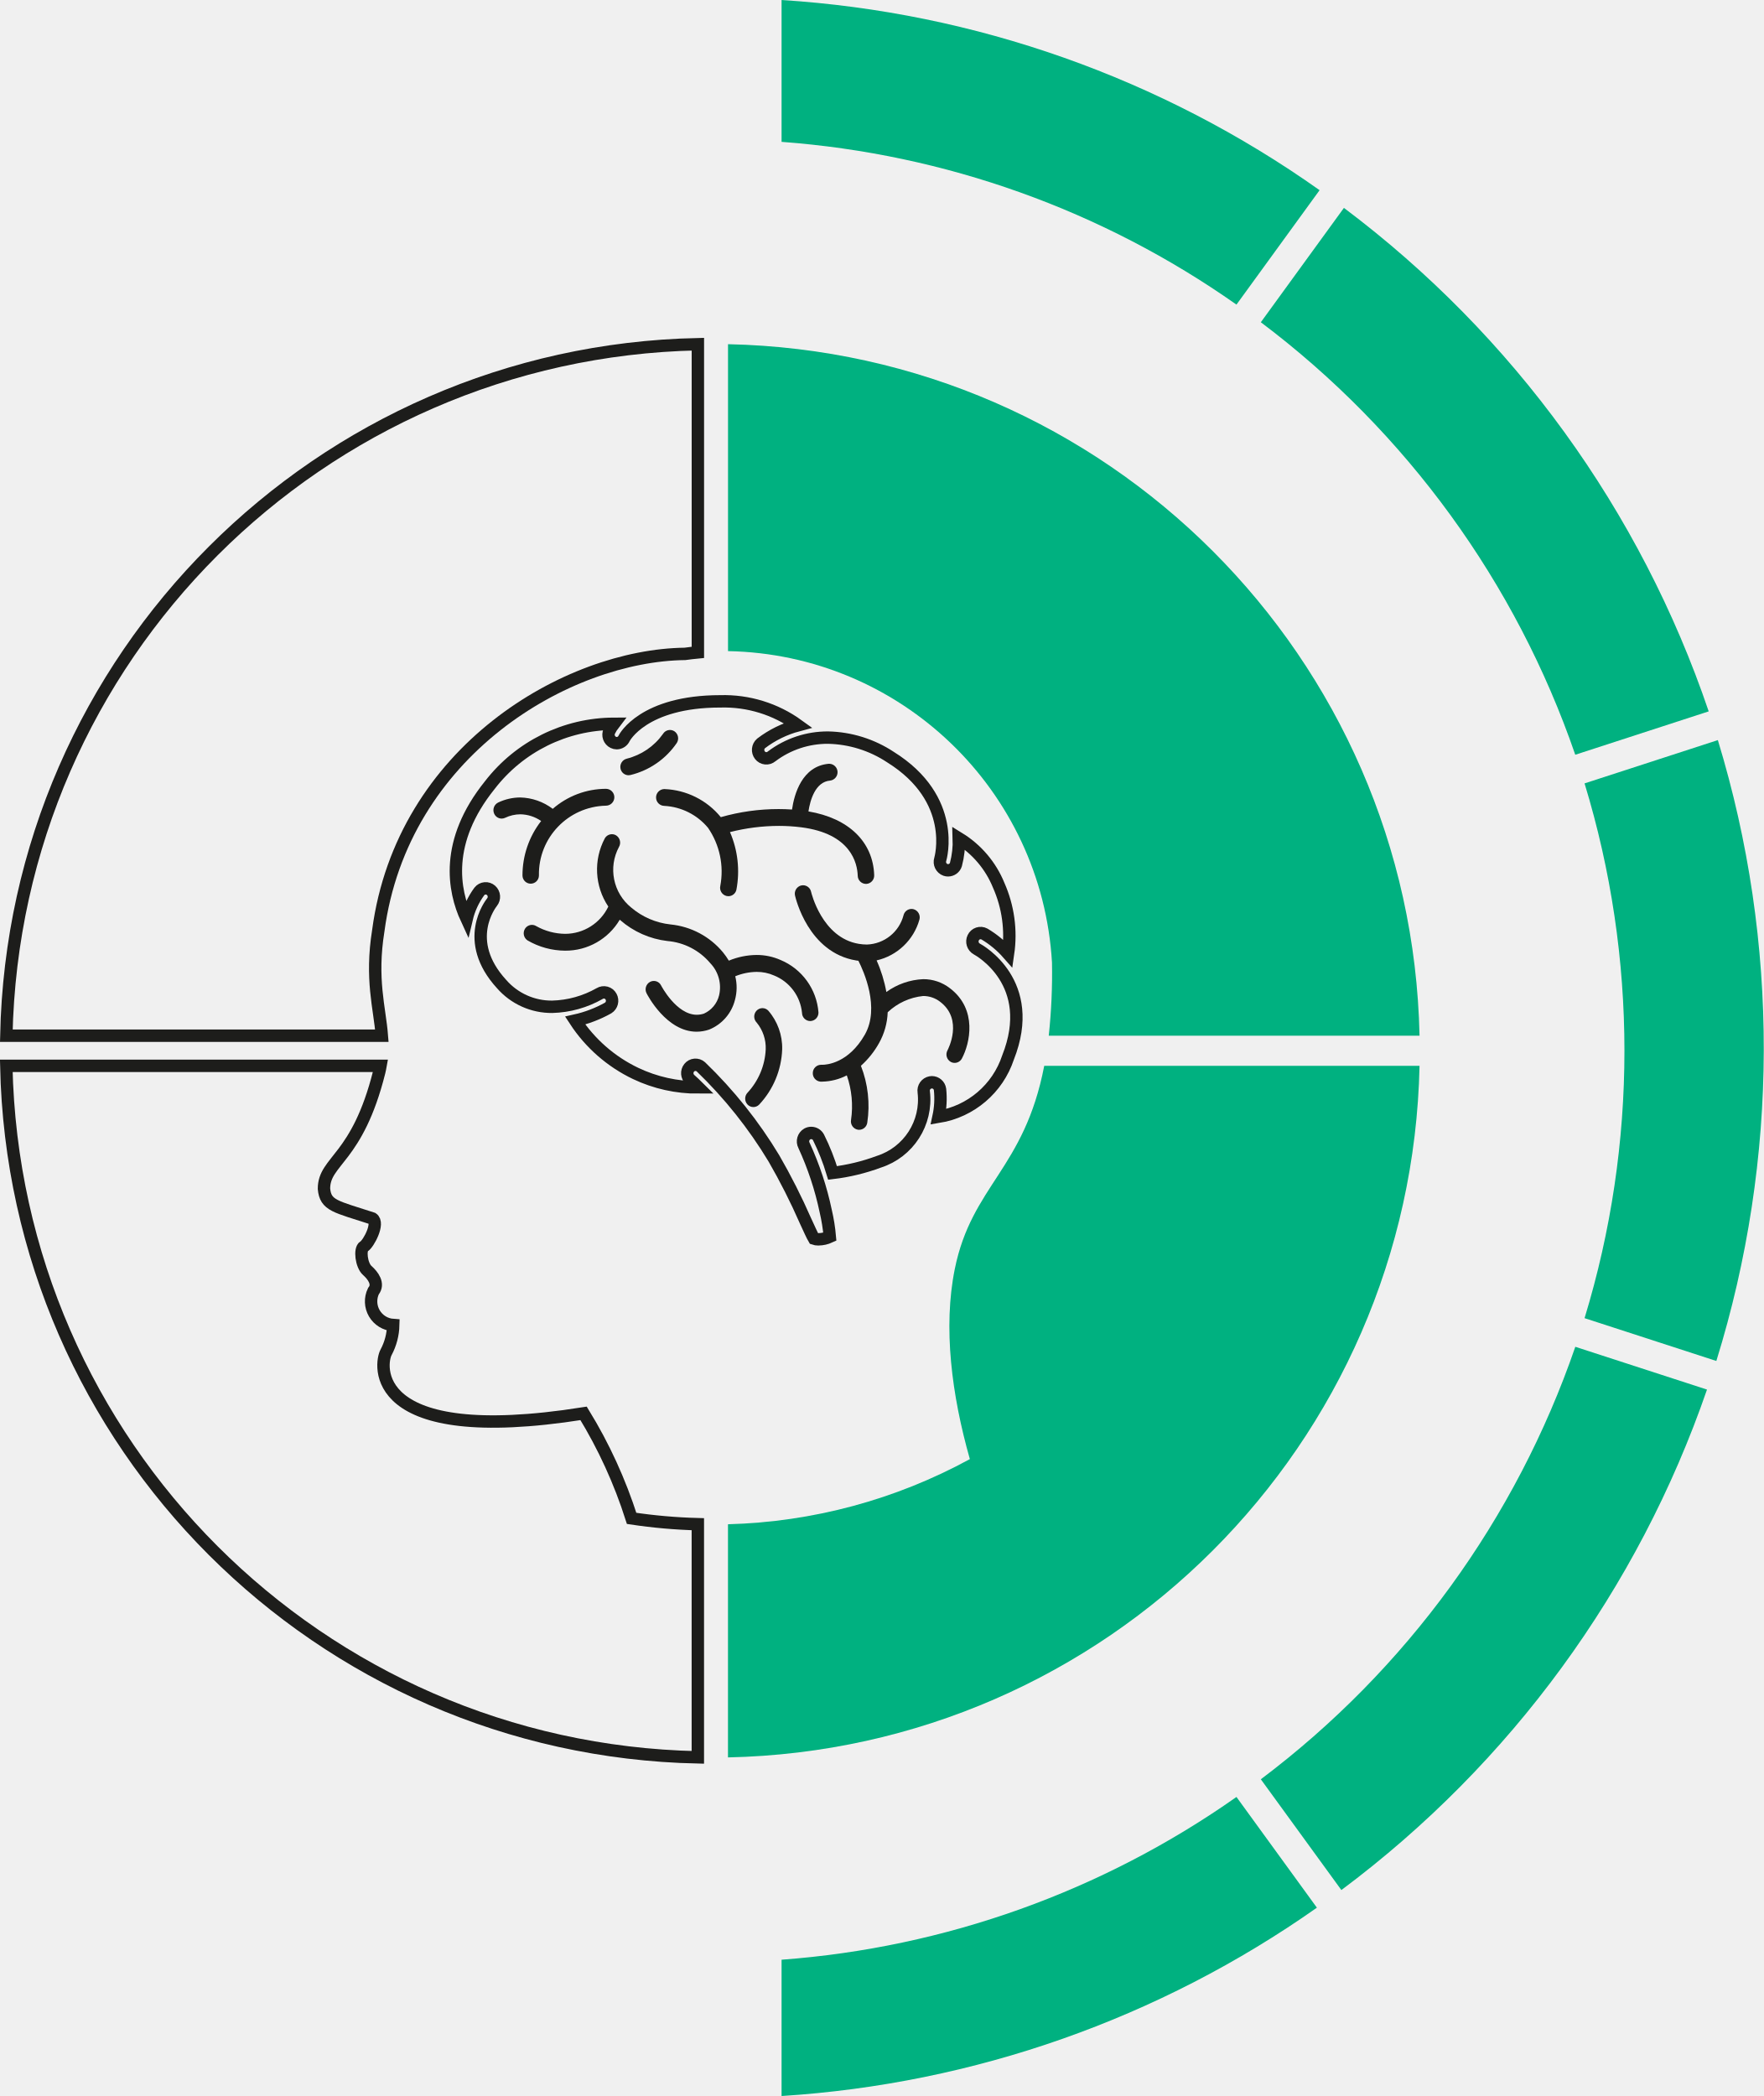
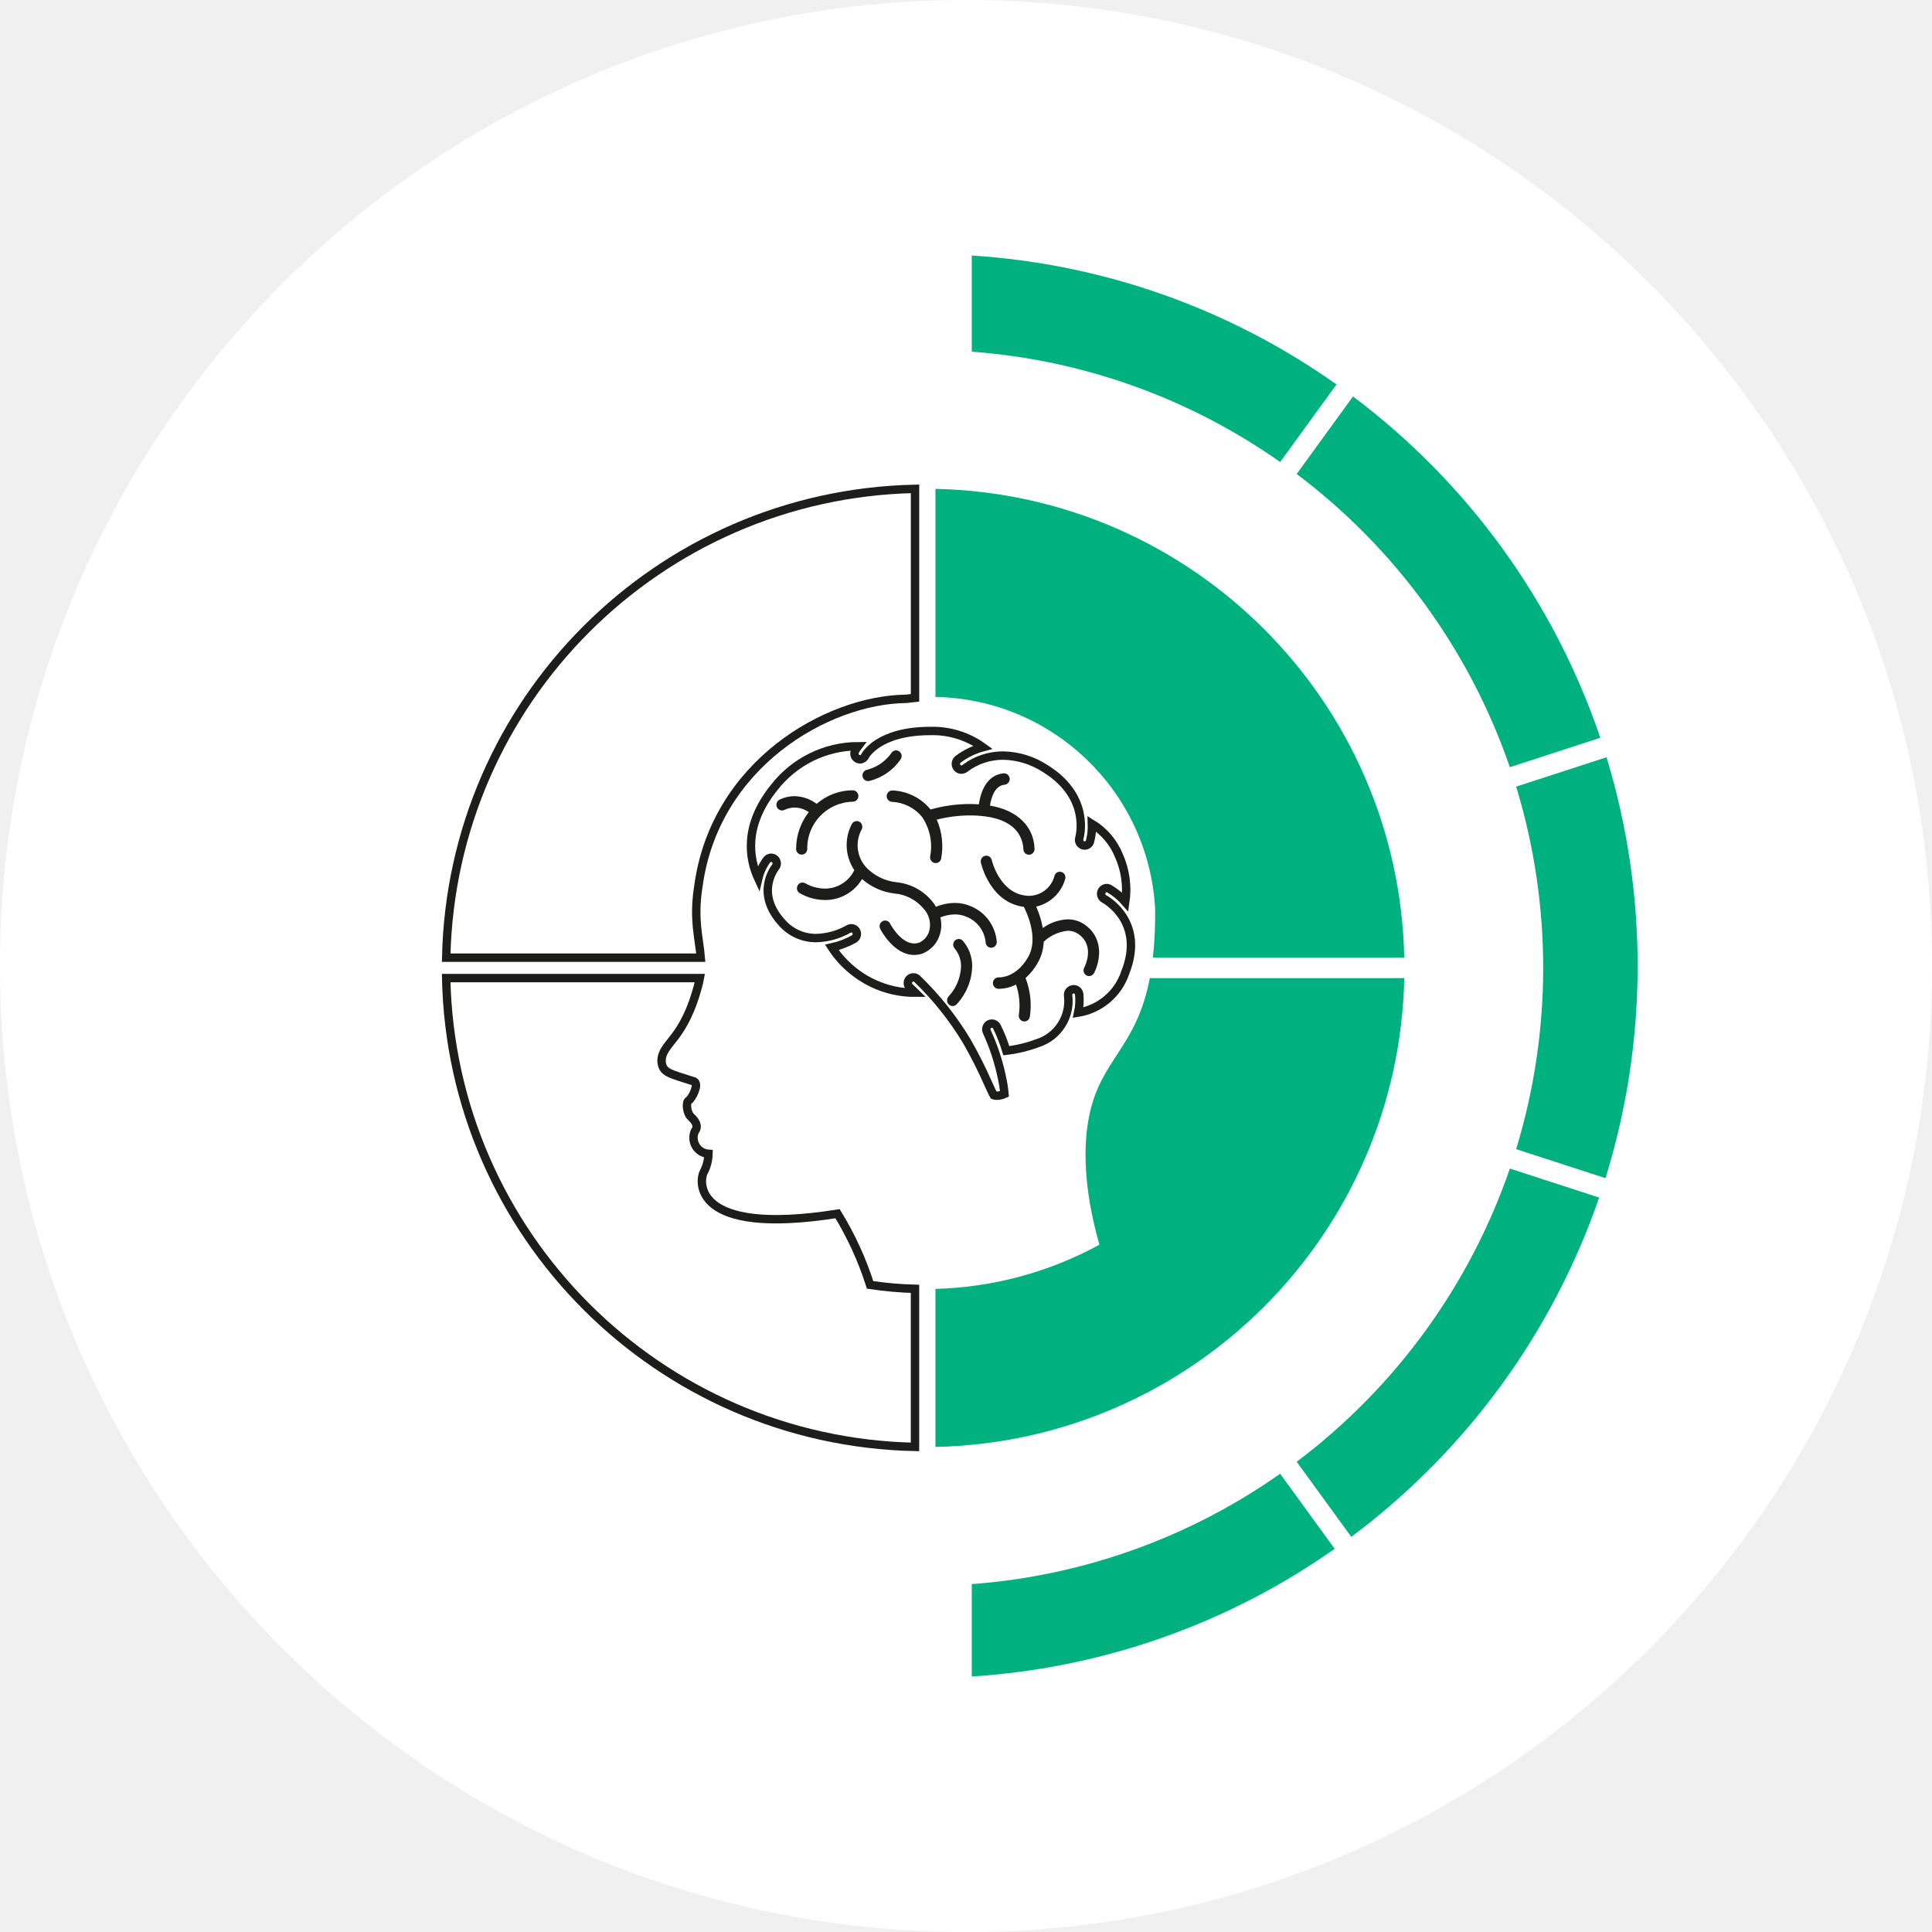
- <svg xmlns="http://www.w3.org/2000/svg" width="142.351" height="169.164" viewBox="0 0 142.351 169.164">
-   <g id="ic_mint_express" transform="translate(0.511)">
+ <svg xmlns="http://www.w3.org/2000/svg" id="Component_390_1" data-name="Component 390 – 1" width="230" height="230" viewBox="0 0 230 230">
+   <g id="Component_383_1" data-name="Component 383 – 1">
+     <circle id="Ellipse_4" data-name="Ellipse 4" cx="115" cy="115" r="115" fill="#fff" />
+   </g>
+   <g id="ic_mint_express" transform="translate(53.118 30.418)">
    <g id="Group_130" data-name="Group 130" transform="translate(0.001)">
      <g id="Group_118" data-name="Group 118" transform="translate(-0.001 0)">
        <path id="Path_228" data-name="Path 228" d="M260.711,584.962H230.42c-1.611,8.355-5.85,9.638-7.219,16.4-.953,4.7-.254,10.161,1.217,15.339a43.124,43.124,0,0,1-19.521,5.258v18.817a57.039,57.039,0,0,0,55.814-55.812Z" transform="translate(-146.654 -498.939)" fill="#00b180" />
        <path id="Path_229" data-name="Path 229" d="M213.679,600.852c.3.652.556,1.222.693,1.449a.937.937,0,0,0,.316.051h.049a2.221,2.221,0,0,0,.91-.206,14.659,14.659,0,0,0-.332-2.077,24.862,24.862,0,0,0-1.753-5.3.693.693,0,0,1,.263-.919.654.654,0,0,1,.321-.084.664.664,0,0,1,.587.357,18.069,18.069,0,0,1,1.136,2.872,16.238,16.238,0,0,0,3.744-.906,5.264,5.264,0,0,0,3.614-5.627.677.677,0,0,1,.547-.776.614.614,0,0,1,.111-.011.668.668,0,0,1,.656.574,6.972,6.972,0,0,1-.12,2.216,7.117,7.117,0,0,0,5.608-4.784c2.392-6.041-2.318-8.653-2.52-8.762a.691.691,0,0,1-.285-.909.653.653,0,0,1,.9-.3,7.939,7.939,0,0,1,1.908,1.582,10.03,10.03,0,0,0-.757-5.517,7.984,7.984,0,0,0-3.215-3.794,7.276,7.276,0,0,1-.236,2.122.665.665,0,0,1-.632.468.641.641,0,0,1-.212-.035.686.686,0,0,1-.419-.855c.015-.049,1.425-4.852-4.018-8.247a9.489,9.489,0,0,0-5.029-1.574,7.487,7.487,0,0,0-4.567,1.517.654.654,0,0,1-.943-.1.694.694,0,0,1,.092-.947,8.556,8.556,0,0,1,2.984-1.465,10.2,10.2,0,0,0-6.264-1.932c-6.24,0-7.753,2.953-7.766,2.977a.666.666,0,0,1-.6.4.628.628,0,0,1-.281-.067.687.687,0,0,1-.322-.9,3.406,3.406,0,0,1,.371-.6A12.7,12.7,0,0,0,188.2,565.7c-3.672,4.57-2.925,8.507-1.865,10.8a6.136,6.136,0,0,1,1.027-2.228.649.649,0,0,1,.944-.081.691.691,0,0,1,.078.948c-.1.127-2.442,3.1.773,6.612a5.354,5.354,0,0,0,4.086,1.834,8.159,8.159,0,0,0,3.831-1.07.655.655,0,0,1,.914.245.691.691,0,0,1-.236.924,9.814,9.814,0,0,1-2.657,1.013,12.022,12.022,0,0,0,4.881,4.268,11.643,11.643,0,0,0,5.071,1.128c-.235-.234-.461-.446-.675-.634a.694.694,0,0,1-.077-.95.653.653,0,0,1,.944-.08,36.219,36.219,0,0,1,5.9,7.4A50.953,50.953,0,0,1,213.679,600.852Z" transform="translate(-149.185 -502.329)" fill="none" stroke="#1d1d1b" stroke-width="1" />
        <path id="Path_230" data-name="Path 230" d="M218.445,574.484a.666.666,0,0,1,.641-.507.719.719,0,0,1,.176.024.685.685,0,0,1,.467.831,4.679,4.679,0,0,1-3.458,3.3,11.028,11.028,0,0,1,.787,2.55,5.473,5.473,0,0,1,2.976-1.037,3.486,3.486,0,0,1,2.159.736c2.244,1.712,1.608,4.456.961,5.667a.665.665,0,0,1-.584.355.652.652,0,0,1-.327-.088.692.692,0,0,1-.255-.919c.053-.1,1.3-2.488-.588-3.924a2.225,2.225,0,0,0-1.372-.468,4.894,4.894,0,0,0-2.862,1.311,5.483,5.483,0,0,1-.7,2.492,7.079,7.079,0,0,1-1.462,1.83,8.92,8.92,0,0,1,.512,4.6.668.668,0,0,1-.654.567.8.8,0,0,1-.115-.01.682.682,0,0,1-.54-.784,7.591,7.591,0,0,0-.341-3.6,4.519,4.519,0,0,1-1.978.505c-.088,0-.145,0-.157,0a.678.678,0,0,1-.609-.732.671.671,0,0,1,.656-.627l.054,0,.053,0c.341,0,2.116-.118,3.436-2.433,1.236-2.17-.09-5.121-.521-5.964l-.168-.021c-3.885-.63-4.9-5.053-4.946-5.243a.683.683,0,0,1,.5-.813.65.65,0,0,1,.148-.016.666.666,0,0,1,.65.53c.008.035.867,3.713,3.856,4.2a4.161,4.161,0,0,0,.645.055A3.166,3.166,0,0,0,218.445,574.484Z" transform="translate(-146.033 -500.619)" fill="#1d1d1b" />
        <path id="Path_231" data-name="Path 231" d="M204.987,567.7a16.953,16.953,0,0,1,4.664-.653c.363,0,.726.013,1.083.037.177-1.225.8-3.5,2.961-3.692a.479.479,0,0,1,.058,0,.681.681,0,0,1,.054,1.357c-1.206.1-1.613,1.612-1.747,2.488,3.243.544,5.219,2.455,5.306,5.15a.675.675,0,0,1-.634.7H216.7a.67.67,0,0,1-.663-.658c-.032-1.007-.541-3.406-4.574-3.912a14.15,14.15,0,0,0-1.779-.111,16.032,16.032,0,0,0-3.957.5,7.982,7.982,0,0,1,.52,4.646.664.664,0,0,1-.648.528.6.6,0,0,1-.153-.018.682.682,0,0,1-.5-.813,6.247,6.247,0,0,0-.989-4.686,4.928,4.928,0,0,0-3.533-1.773.679.679,0,0,1-.018-1.357l.035,0h.007A6.181,6.181,0,0,1,204.987,567.7Z" transform="translate(-147.323 -501.749)" fill="#1d1d1b" />
        <path id="Path_232" data-name="Path 232" d="M197.725,563.295a5.1,5.1,0,0,0,2.927-2,.658.658,0,0,1,.922-.212.692.692,0,0,1,.2.931,6.328,6.328,0,0,1-3.749,2.6.688.688,0,0,1-.153.018.664.664,0,0,1-.646-.528A.683.683,0,0,1,197.725,563.295Z" transform="translate(-147.655 -502.063)" fill="#1d1d1b" />
        <path id="Path_233" data-name="Path 233" d="M190.322,567.236a2.9,2.9,0,0,0-1.234.285.63.63,0,0,1-.276.062.664.664,0,0,1-.608-.407.687.687,0,0,1,.332-.892,4.159,4.159,0,0,1,1.765-.406,4.509,4.509,0,0,1,2.635.918,6.566,6.566,0,0,1,4.291-1.617.681.681,0,0,1,0,1.362,5.528,5.528,0,0,0-5.406,5.631.664.664,0,1,1-1.328,0A7.141,7.141,0,0,1,192,567.777,3.042,3.042,0,0,0,190.322,567.236Z" transform="translate(-148.836 -501.516)" fill="#1d1d1b" />
        <path id="Path_234" data-name="Path 234" d="M207.359,581.8a3.509,3.509,0,0,1-2.085,2.39,3.164,3.164,0,0,1-1.01.17c-2.444,0-3.977-2.979-4.041-3.106a.688.688,0,0,1,.276-.911.651.651,0,0,1,.9.285c.012.024,1.23,2.365,2.883,2.365a1.868,1.868,0,0,0,.578-.095,2.181,2.181,0,0,0,1.217-1.465,2.809,2.809,0,0,0-.706-2.6,5.073,5.073,0,0,0-3.469-1.793,7.031,7.031,0,0,1-3.8-1.684c-.014-.011-.026-.025-.04-.036a5.076,5.076,0,0,1-4.406,2.5,6.1,6.1,0,0,1-3.035-.827.691.691,0,0,1-.217-.926.665.665,0,0,1,.57-.329.655.655,0,0,1,.348.1,4.878,4.878,0,0,0,2.334.623,3.866,3.866,0,0,0,3.483-2.2,5.36,5.36,0,0,1-.281-5.51.666.666,0,0,1,.571-.331.65.65,0,0,1,.348.1.692.692,0,0,1,.223.927,3.908,3.908,0,0,0,.986,4.892,5.848,5.848,0,0,0,3.175,1.364,6.3,6.3,0,0,1,4.232,2.251,5.7,5.7,0,0,1,.472.671,5.982,5.982,0,0,1,2.234-.459,4.752,4.752,0,0,1,1.943.406,5,5,0,0,1,3.058,4.229.678.678,0,0,1-.665.7.668.668,0,0,1-.663-.661,3.632,3.632,0,0,0-2.26-3.019,3.43,3.43,0,0,0-1.4-.289,4.712,4.712,0,0,0-1.728.353A3.79,3.79,0,0,1,207.359,581.8Z" transform="translate(-148.554 -501.093)" fill="#1d1d1b" />
        <path id="Path_235" data-name="Path 235" d="M206.787,588.825a.654.654,0,0,1-.483-.214.7.7,0,0,1,.018-.954,5.5,5.5,0,0,0,1.46-3.486,3.205,3.205,0,0,0-.728-2.163.694.694,0,0,1-.019-.954.662.662,0,0,1,.483-.214.654.654,0,0,1,.463.194,4.586,4.586,0,0,1,1.13,3.13,6.873,6.873,0,0,1-1.86,4.465A.649.649,0,0,1,206.787,588.825Z" transform="translate(-146.494 -499.476)" fill="#1d1d1b" />
        <path id="Path_236" data-name="Path 236" d="M242.947,639.929l6.5,8.94a84.936,84.936,0,0,0,29.509-40.392l-10.628-3.453A73.729,73.729,0,0,1,242.947,639.929Z" transform="translate(-141.699 -496.327)" fill="#00b180" />
        <path id="Path_237" data-name="Path 237" d="M276.824,561.7l-10.76,3.495a73.948,73.948,0,0,1,0,43.16L276.7,611.81a85.21,85.21,0,0,0,.122-50.11Z" transform="translate(-138.689 -501.969)" fill="#00b180" />
        <path id="Path_238" data-name="Path 238" d="M252.146,524.2a84.307,84.307,0,0,0-43.422-15.348V520.3a73.166,73.166,0,0,1,36.713,13.135Z" transform="translate(-146.156 -508.851)" fill="#00b180" />
        <path id="Path_239" data-name="Path 239" d="M208.724,650.305v11a84.3,84.3,0,0,0,43.205-15.2l-6.492-8.936A73.154,73.154,0,0,1,208.724,650.305Z" transform="translate(-146.156 -492.14)" fill="#00b180" />
        <path id="Path_240" data-name="Path 240" d="M268.324,567.832l10.769-3.5a84.946,84.946,0,0,0-29.44-40.635l-6.706,9.229A73.751,73.751,0,0,1,268.324,567.832Z" transform="translate(-141.699 -506.918)" fill="#00b180" />
        <path id="Path_241" data-name="Path 241" d="M231.047,583.331a47.122,47.122,0,0,1-.262,5.91h29.926A57.037,57.037,0,0,0,204.9,533.429V558.2A26.7,26.7,0,0,1,231.047,583.331Z" transform="translate(-146.654 -505.65)" fill="#00b180" />
        <path id="Path_242" data-name="Path 242" d="M208.135,558.424c.345-.049.693-.088,1.043-.122V533.429a57.035,57.035,0,0,0-55.813,55.812h30.308c-.177-2.26-.918-4.553-.288-8.479C185.325,566.25,198.664,558.539,208.135,558.424Z" transform="translate(-153.365 -505.65)" fill="none" stroke="#1d1d1b" stroke-width="1" />
        <path id="Path_243" data-name="Path 243" d="M199.955,613.01c-17.566,2.779-16.413-4.088-15.941-4.929a4.93,4.93,0,0,0,.578-2.2,1.913,1.913,0,0,1-1.6-2.735c.472-.576-.026-1.252-.5-1.672s-.63-1.728-.262-1.938,1.258-1.889.682-2.256c-2.989-.975-3.786-1.026-3.911-2.4,0-2.3,2.691-2.353,4.461-9.432.042-.166.071-.328.1-.488h-30.2a57.037,57.037,0,0,0,55.813,55.812V621.954a43.763,43.763,0,0,1-5.344-.47A38.628,38.628,0,0,0,199.955,613.01Z" transform="translate(-153.365 -498.939)" fill="none" stroke="#1d1d1b" stroke-width="1" />
      </g>
    </g>
  </g>
</svg>
